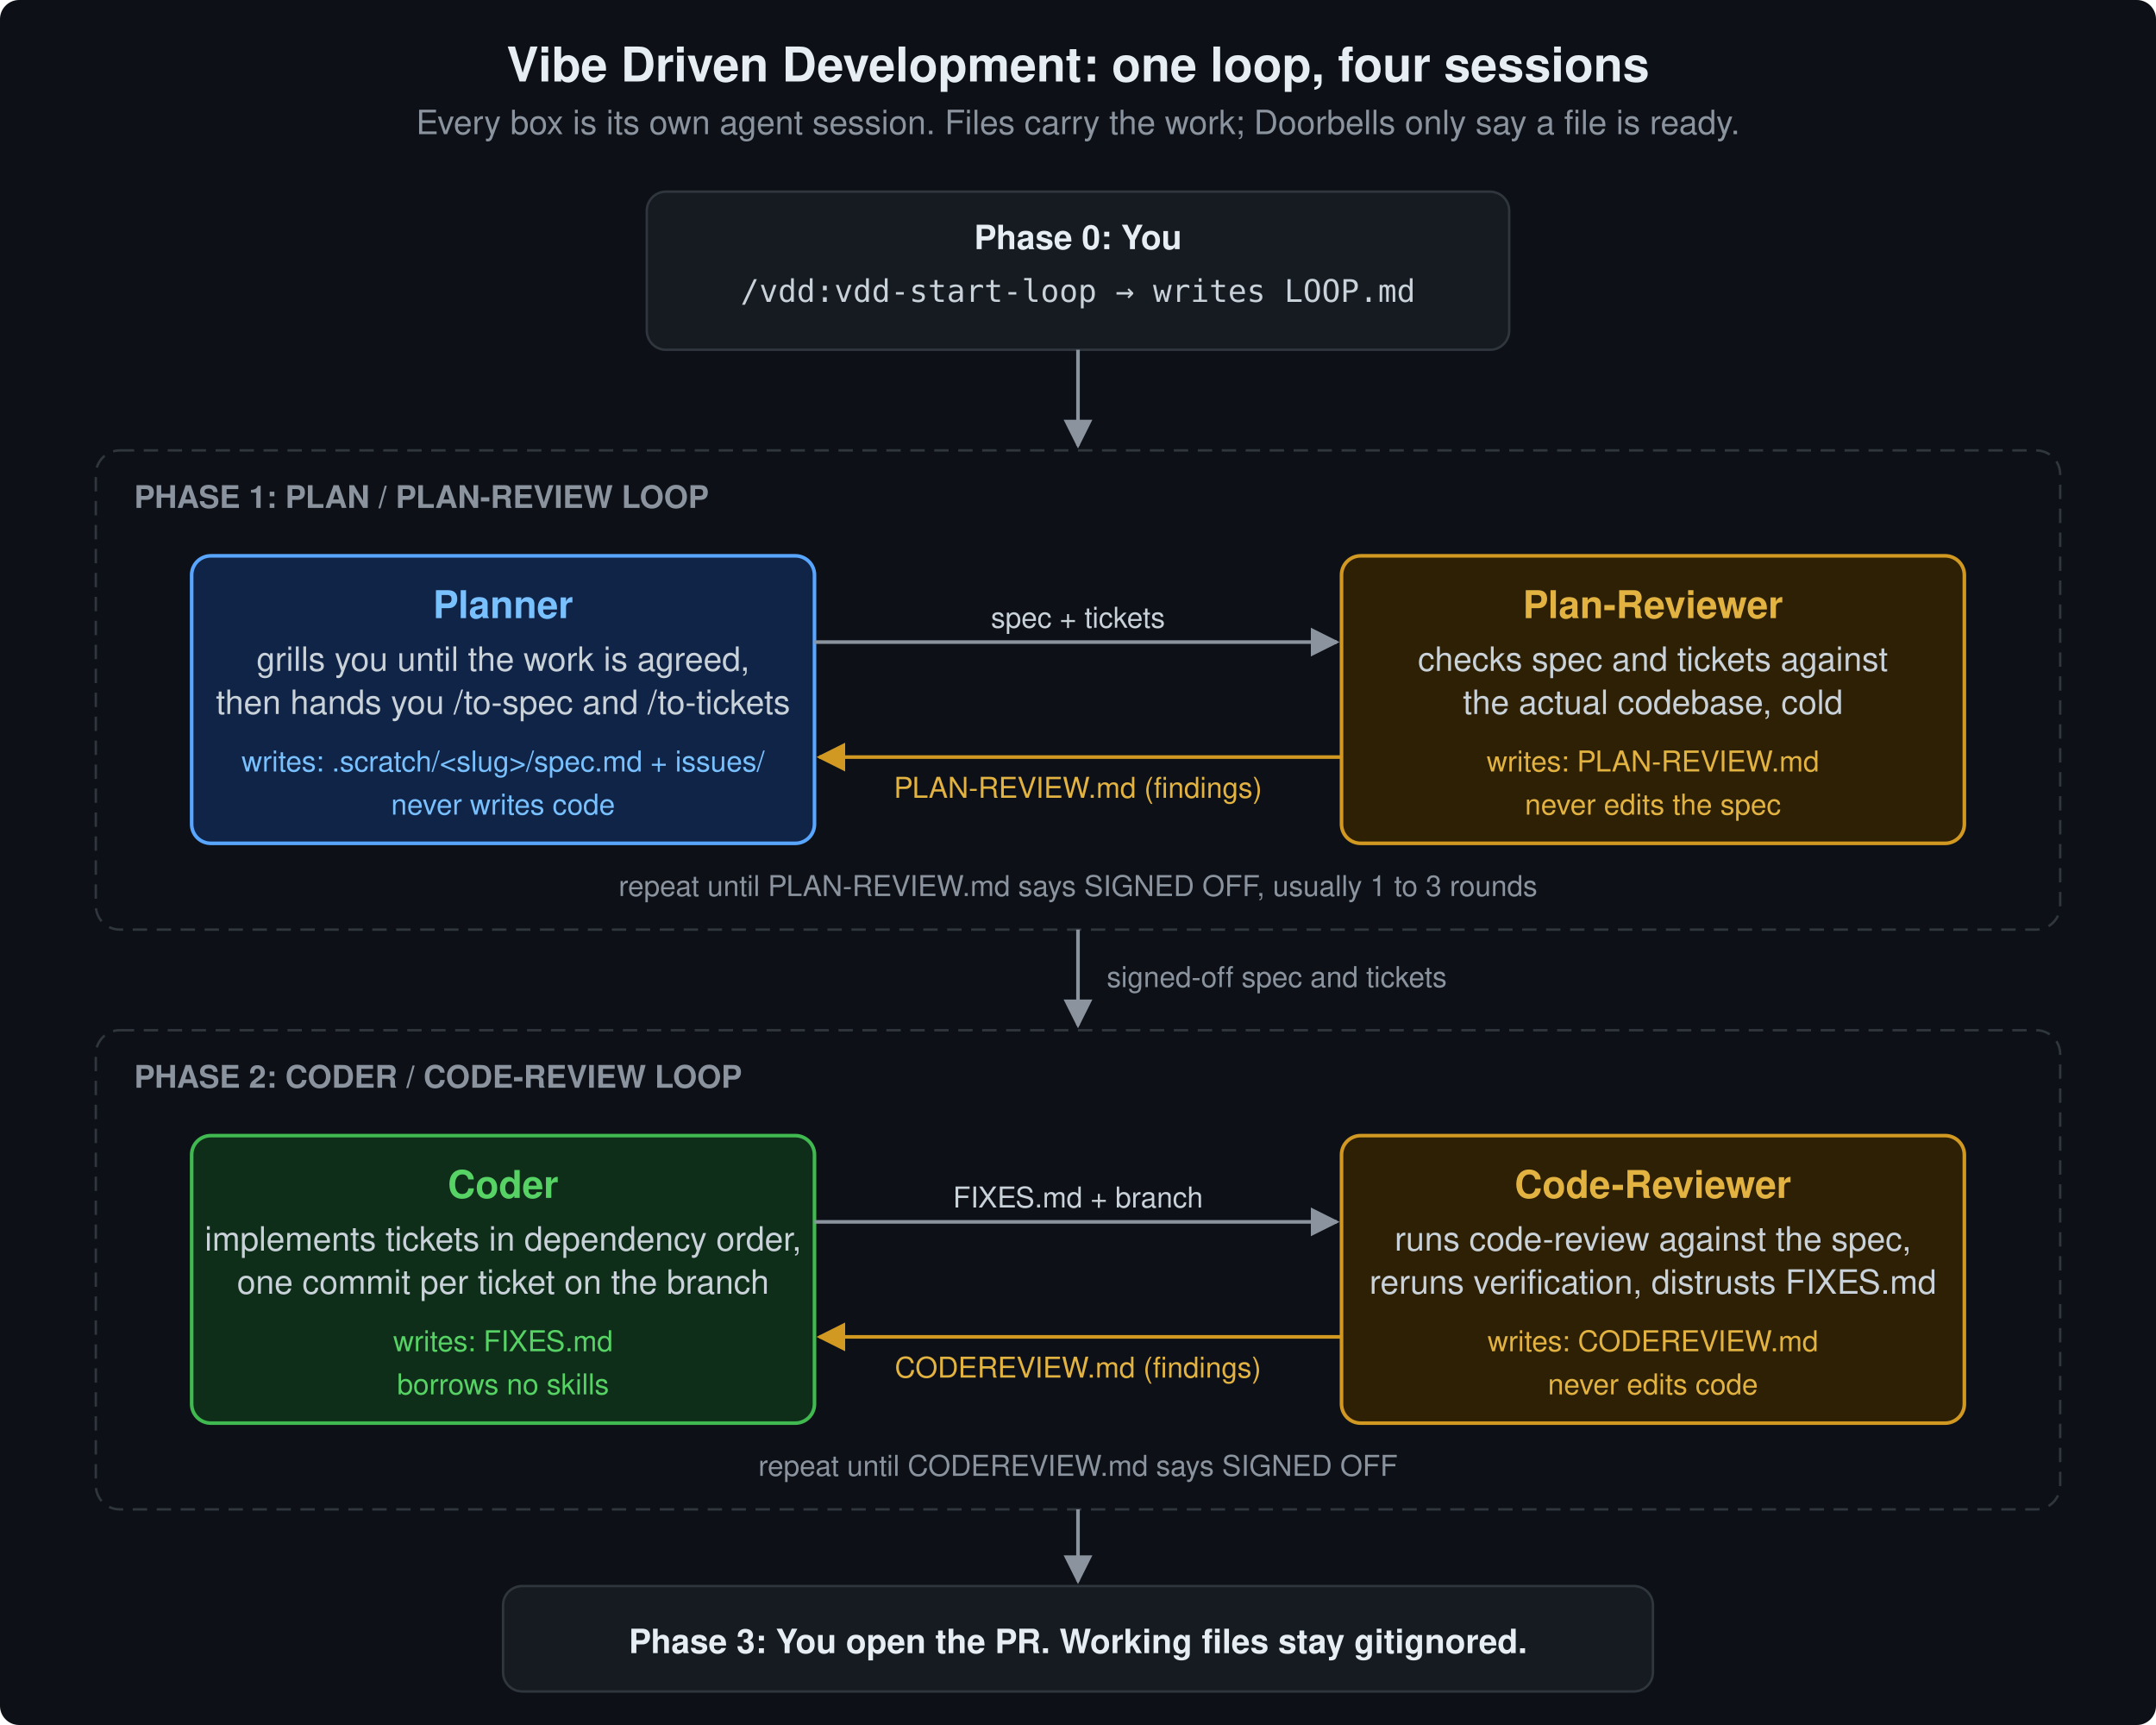
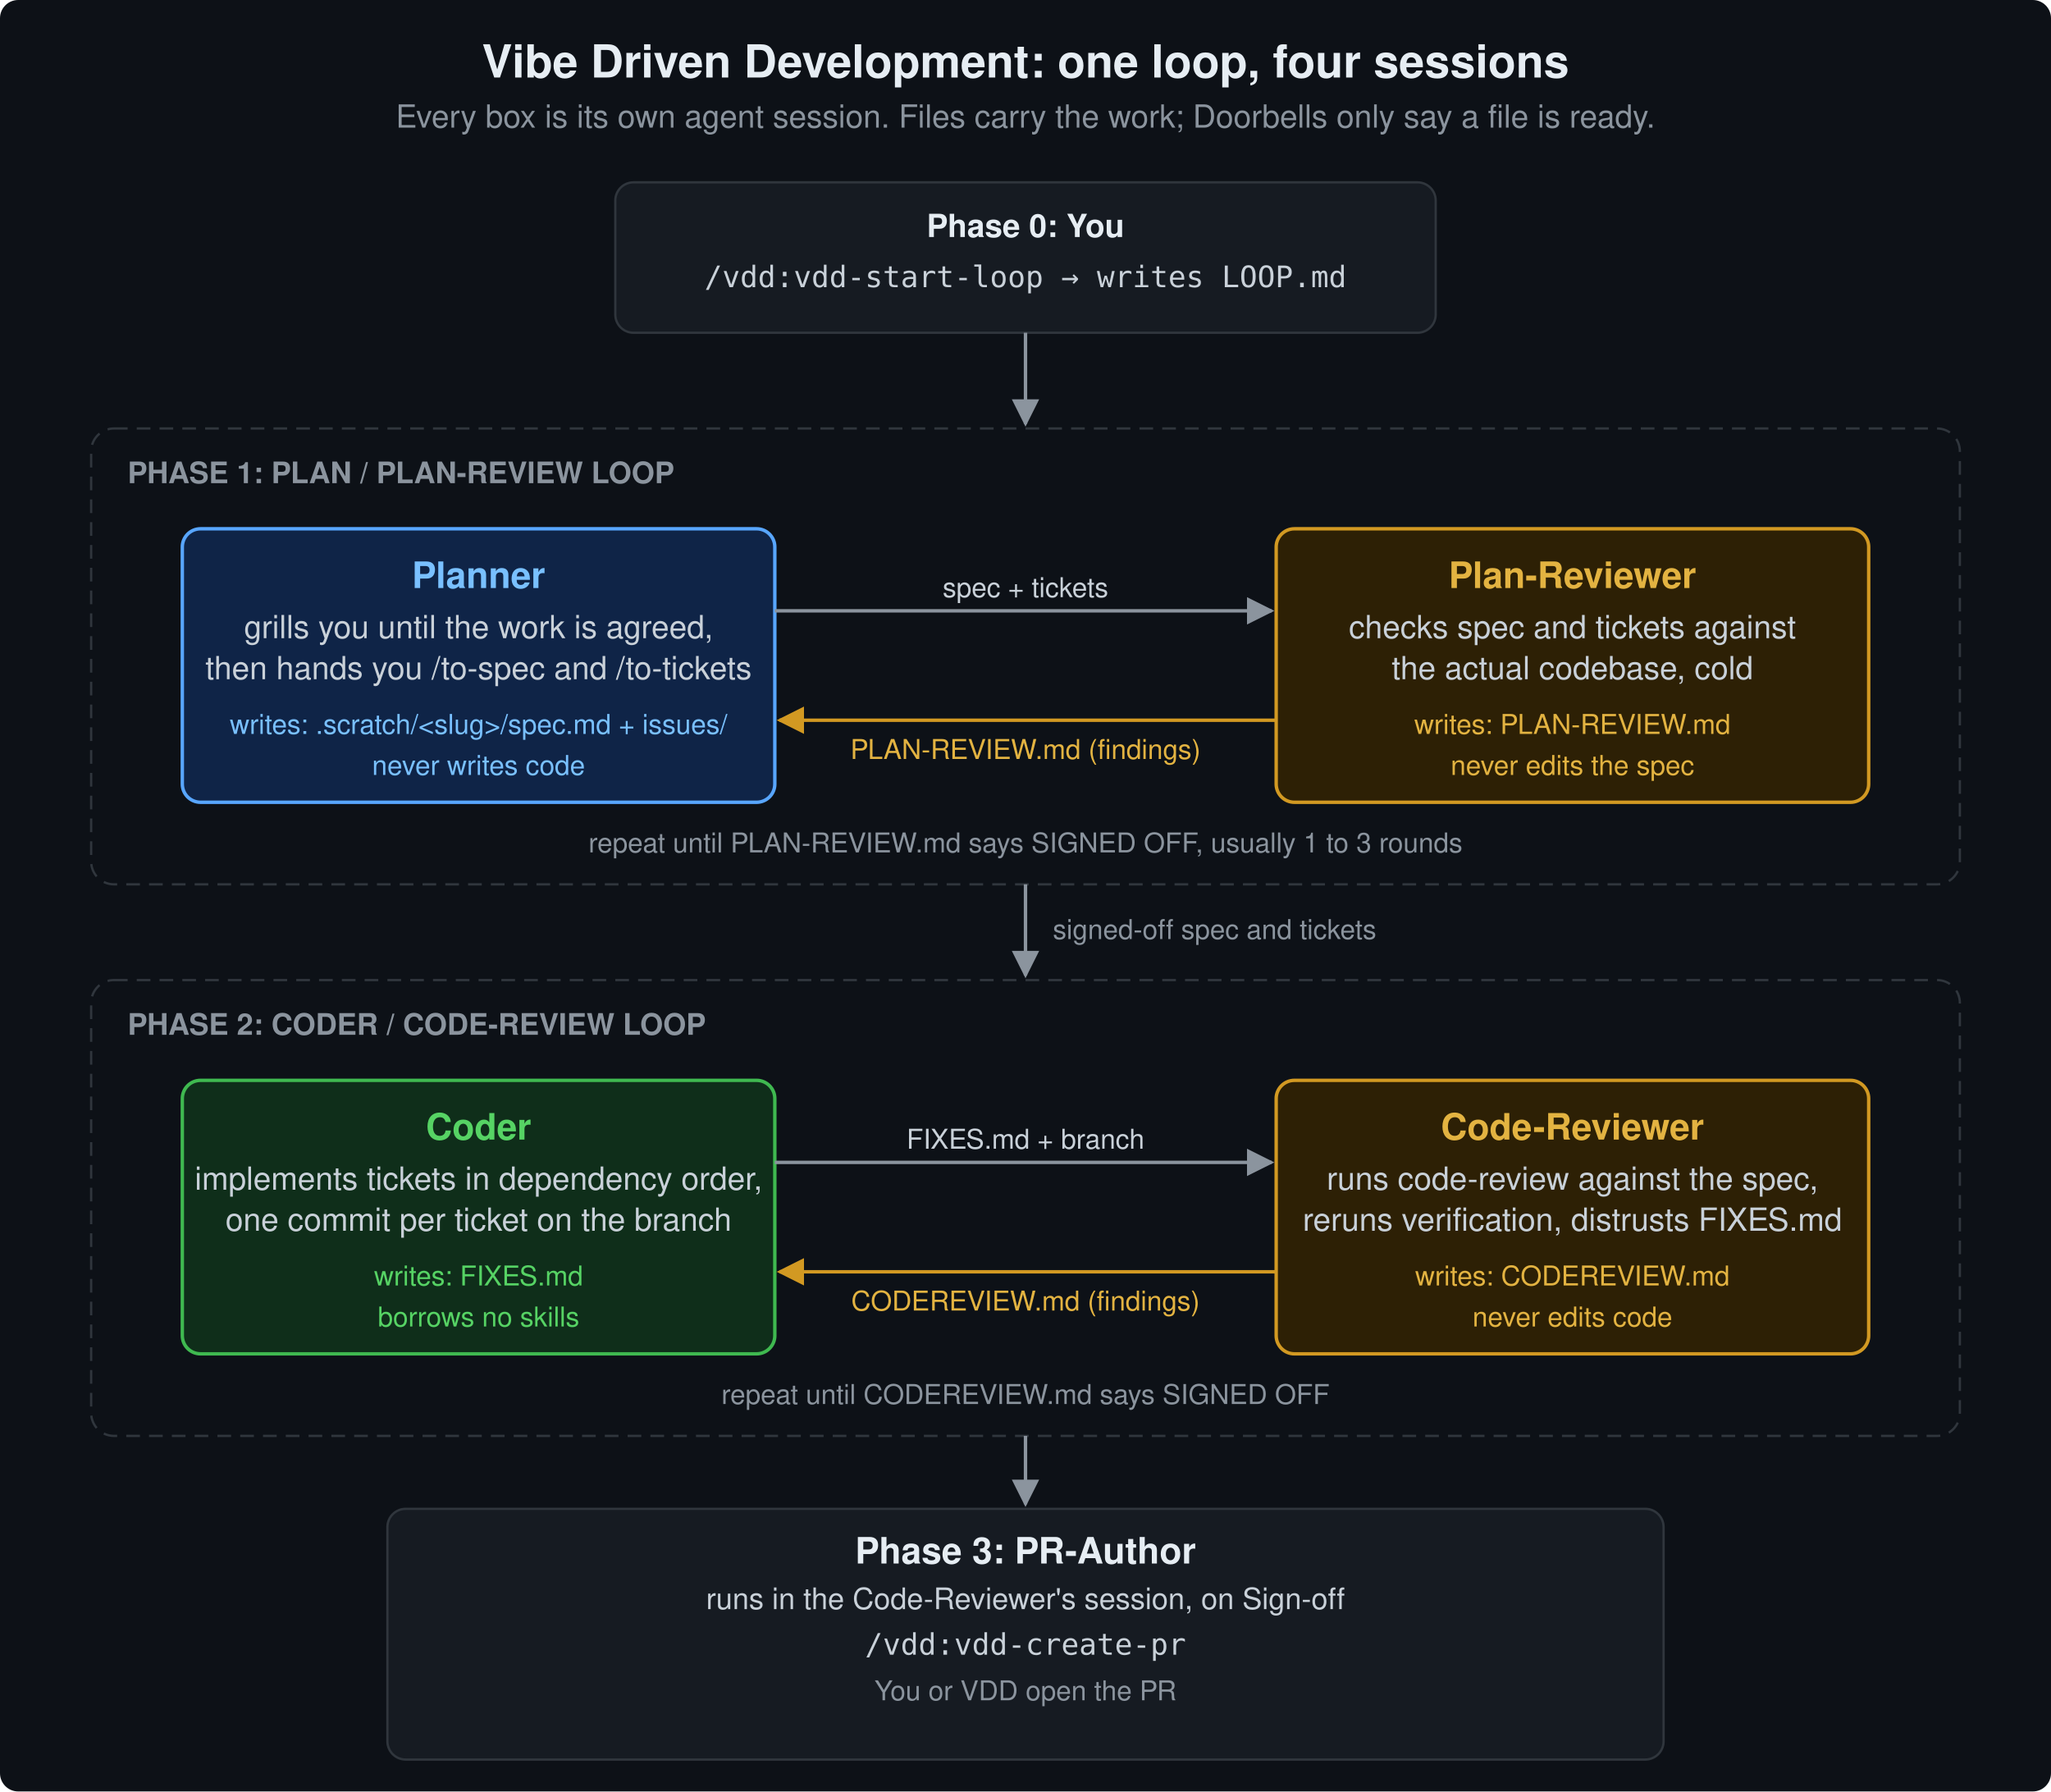
- <svg xmlns="http://www.w3.org/2000/svg" width="900" height="720" viewBox="0 0 900 720" font-family="-apple-system, BlinkMacSystemFont, 'Segoe UI', Helvetica, Arial, sans-serif" font-size="14">
+ <svg xmlns="http://www.w3.org/2000/svg" width="900" height="786" viewBox="0 0 900 786" font-family="-apple-system, BlinkMacSystemFont, 'Segoe UI', Helvetica, Arial, sans-serif" font-size="14">
  <defs>
    <marker id="arrow" viewBox="0 0 10 10" refX="9" refY="5" markerWidth="8" markerHeight="8" orient="auto-start-reverse">
      <path d="M 0 0 L 10 5 L 0 10 z" fill="#8b949e" />
    </marker>
    <marker id="arrow-accent" viewBox="0 0 10 10" refX="9" refY="5" markerWidth="8" markerHeight="8" orient="auto-start-reverse">
      <path d="M 0 0 L 10 5 L 0 10 z" fill="#d29922" />
    </marker>
  </defs>
-   <rect width="900" height="720" fill="#0d1117" rx="8" />
+   <rect width="900" height="786" fill="#0d1117" rx="8" />
  <text x="450" y="34" text-anchor="middle" font-size="20" font-weight="600" fill="#e6edf3">Vibe Driven Development: one loop, four sessions</text>
  <text x="450" y="56" text-anchor="middle" fill="#8b949e">Every box is its own agent session. Files carry the work; Doorbells only say a file is ready.</text>
  <rect x="270" y="80" width="360" height="66" rx="8" fill="#161b22" stroke="#30363d" />
  <text x="450" y="104" text-anchor="middle" font-weight="600" fill="#e6edf3">Phase 0: You</text>
  <text x="450" y="126" text-anchor="middle" fill="#c9d1d9" font-family="ui-monospace, SFMono-Regular, Menlo, monospace" font-size="13">/vdd:vdd-start-loop  →  writes LOOP.md</text>
  <line x1="450" y1="146" x2="450" y2="186" stroke="#8b949e" stroke-width="1.5" marker-end="url(#arrow)" />
  <rect x="40" y="188" width="820" height="200" rx="10" fill="none" stroke="#30363d" stroke-dasharray="6 4" />
  <text x="56" y="212" font-weight="600" fill="#8b949e" font-size="13">PHASE 1: PLAN / PLAN-REVIEW LOOP</text>
  <rect x="80" y="232" width="260" height="120" rx="8" fill="#0f2447" stroke="#58a6ff" stroke-width="1.5" />
  <text x="210" y="258" text-anchor="middle" font-weight="600" font-size="16" fill="#79c0ff">Planner</text>
  <text x="210" y="280" text-anchor="middle" fill="#c9d1d9">grills you until the work is agreed,</text>
  <text x="210" y="298" text-anchor="middle" fill="#c9d1d9">then hands you /to-spec and /to-tickets</text>
  <text x="210" y="322" text-anchor="middle" fill="#79c0ff" font-size="12">writes: .scratch/&lt;slug&gt;/spec.md + issues/</text>
  <text x="210" y="340" text-anchor="middle" fill="#79c0ff" font-size="12">never writes code</text>
  <rect x="560" y="232" width="260" height="120" rx="8" fill="#2d2005" stroke="#d29922" stroke-width="1.5" />
  <text x="690" y="258" text-anchor="middle" font-weight="600" font-size="16" fill="#e3b341">Plan-Reviewer</text>
  <text x="690" y="280" text-anchor="middle" fill="#c9d1d9">checks spec and tickets against</text>
  <text x="690" y="298" text-anchor="middle" fill="#c9d1d9">the actual codebase, cold</text>
  <text x="690" y="322" text-anchor="middle" fill="#e3b341" font-size="12">writes: PLAN-REVIEW.md</text>
  <text x="690" y="340" text-anchor="middle" fill="#e3b341" font-size="12">never edits the spec</text>
  <path d="M 340 268 L 558 268" stroke="#8b949e" stroke-width="1.5" fill="none" marker-end="url(#arrow)" />
  <text x="450" y="262" text-anchor="middle" fill="#c9d1d9" font-size="12">spec + tickets</text>
  <path d="M 560 316 L 342 316" stroke="#d29922" stroke-width="1.5" fill="none" marker-end="url(#arrow-accent)" />
  <text x="450" y="333" text-anchor="middle" fill="#e3b341" font-size="12">PLAN-REVIEW.md (findings)</text>
  <text x="450" y="374" text-anchor="middle" fill="#8b949e" font-size="12">repeat until PLAN-REVIEW.md says SIGNED OFF, usually 1 to 3 rounds</text>
  <line x1="450" y1="388" x2="450" y2="428" stroke="#8b949e" stroke-width="1.5" marker-end="url(#arrow)" />
  <text x="462" y="412" fill="#8b949e" font-size="12">signed-off spec and tickets</text>
  <rect x="40" y="430" width="820" height="200" rx="10" fill="none" stroke="#30363d" stroke-dasharray="6 4" />
  <text x="56" y="454" font-weight="600" fill="#8b949e" font-size="13">PHASE 2: CODER / CODE-REVIEW LOOP</text>
  <rect x="80" y="474" width="260" height="120" rx="8" fill="#0f2e1a" stroke="#3fb950" stroke-width="1.5" />
  <text x="210" y="500" text-anchor="middle" font-weight="600" font-size="16" fill="#56d364">Coder</text>
  <text x="210" y="522" text-anchor="middle" fill="#c9d1d9">implements tickets in dependency order,</text>
  <text x="210" y="540" text-anchor="middle" fill="#c9d1d9">one commit per ticket on the branch</text>
  <text x="210" y="564" text-anchor="middle" fill="#56d364" font-size="12">writes: FIXES.md</text>
  <text x="210" y="582" text-anchor="middle" fill="#56d364" font-size="12">borrows no skills</text>
  <rect x="560" y="474" width="260" height="120" rx="8" fill="#2d2005" stroke="#d29922" stroke-width="1.5" />
  <text x="690" y="500" text-anchor="middle" font-weight="600" font-size="16" fill="#e3b341">Code-Reviewer</text>
  <text x="690" y="522" text-anchor="middle" fill="#c9d1d9">runs code-review against the spec,</text>
  <text x="690" y="540" text-anchor="middle" fill="#c9d1d9">reruns verification, distrusts FIXES.md</text>
  <text x="690" y="564" text-anchor="middle" fill="#e3b341" font-size="12">writes: CODEREVIEW.md</text>
  <text x="690" y="582" text-anchor="middle" fill="#e3b341" font-size="12">never edits code</text>
  <path d="M 340 510 L 558 510" stroke="#8b949e" stroke-width="1.5" fill="none" marker-end="url(#arrow)" />
  <text x="450" y="504" text-anchor="middle" fill="#c9d1d9" font-size="12">FIXES.md + branch</text>
  <path d="M 560 558 L 342 558" stroke="#d29922" stroke-width="1.5" fill="none" marker-end="url(#arrow-accent)" />
  <text x="450" y="575" text-anchor="middle" fill="#e3b341" font-size="12">CODEREVIEW.md (findings)</text>
  <text x="450" y="616" text-anchor="middle" fill="#8b949e" font-size="12">repeat until CODEREVIEW.md says SIGNED OFF</text>
  <line x1="450" y1="630" x2="450" y2="660" stroke="#8b949e" stroke-width="1.5" marker-end="url(#arrow)" />
-   <rect x="210" y="662" width="480" height="44" rx="8" fill="#161b22" stroke="#30363d" />
-   <text x="450" y="690" text-anchor="middle" font-weight="600" fill="#e6edf3">Phase 3: You open the PR. Working files stay gitignored.</text>
+   <rect x="170" y="662" width="560" height="110" rx="8" fill="#161b22" stroke="#30363d" />
+   <text x="450" y="686" text-anchor="middle" font-weight="600" font-size="16" fill="#e6edf3">Phase 3: PR-Author</text>
+   <text x="450" y="706" text-anchor="middle" fill="#c9d1d9" font-size="13">runs in the Code-Reviewer's session, on Sign-off</text>
+   <text x="450" y="726" text-anchor="middle" fill="#c9d1d9" font-family="ui-monospace, SFMono-Regular, Menlo, monospace" font-size="13">/vdd:vdd-create-pr</text>
+   <text x="450" y="746" text-anchor="middle" fill="#8b949e" font-size="12">You or VDD open the PR</text>
</svg>
